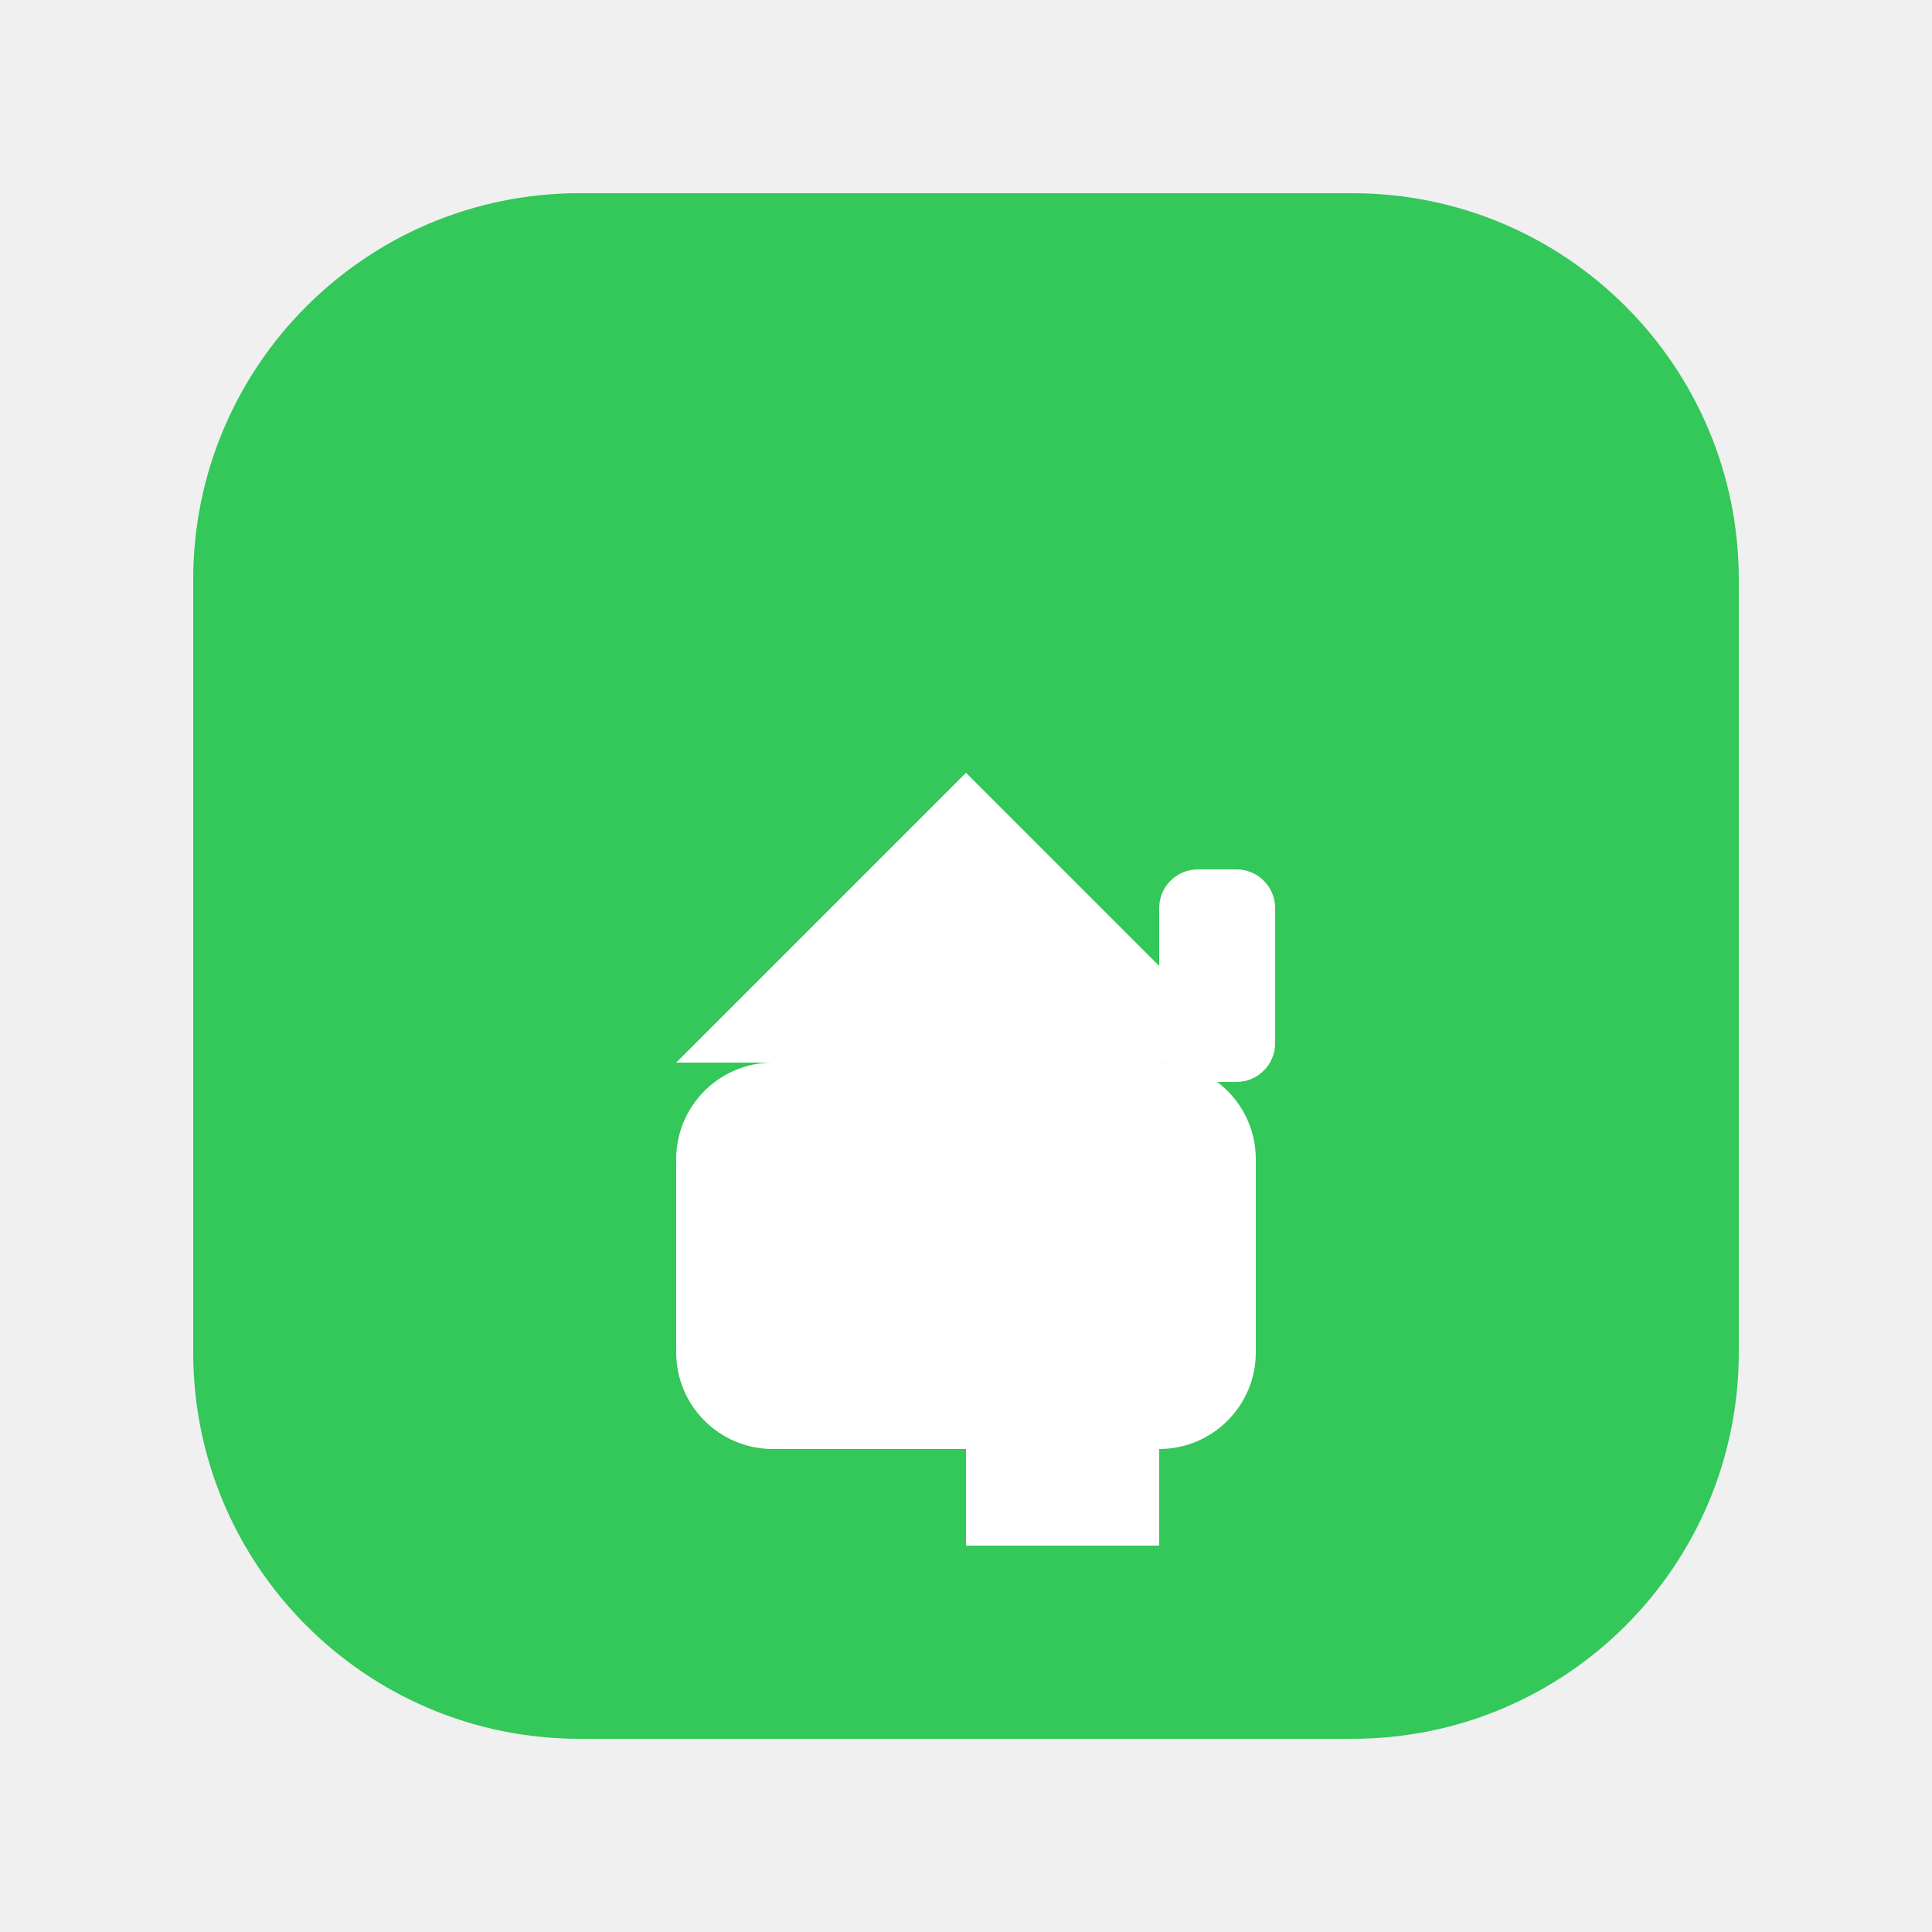
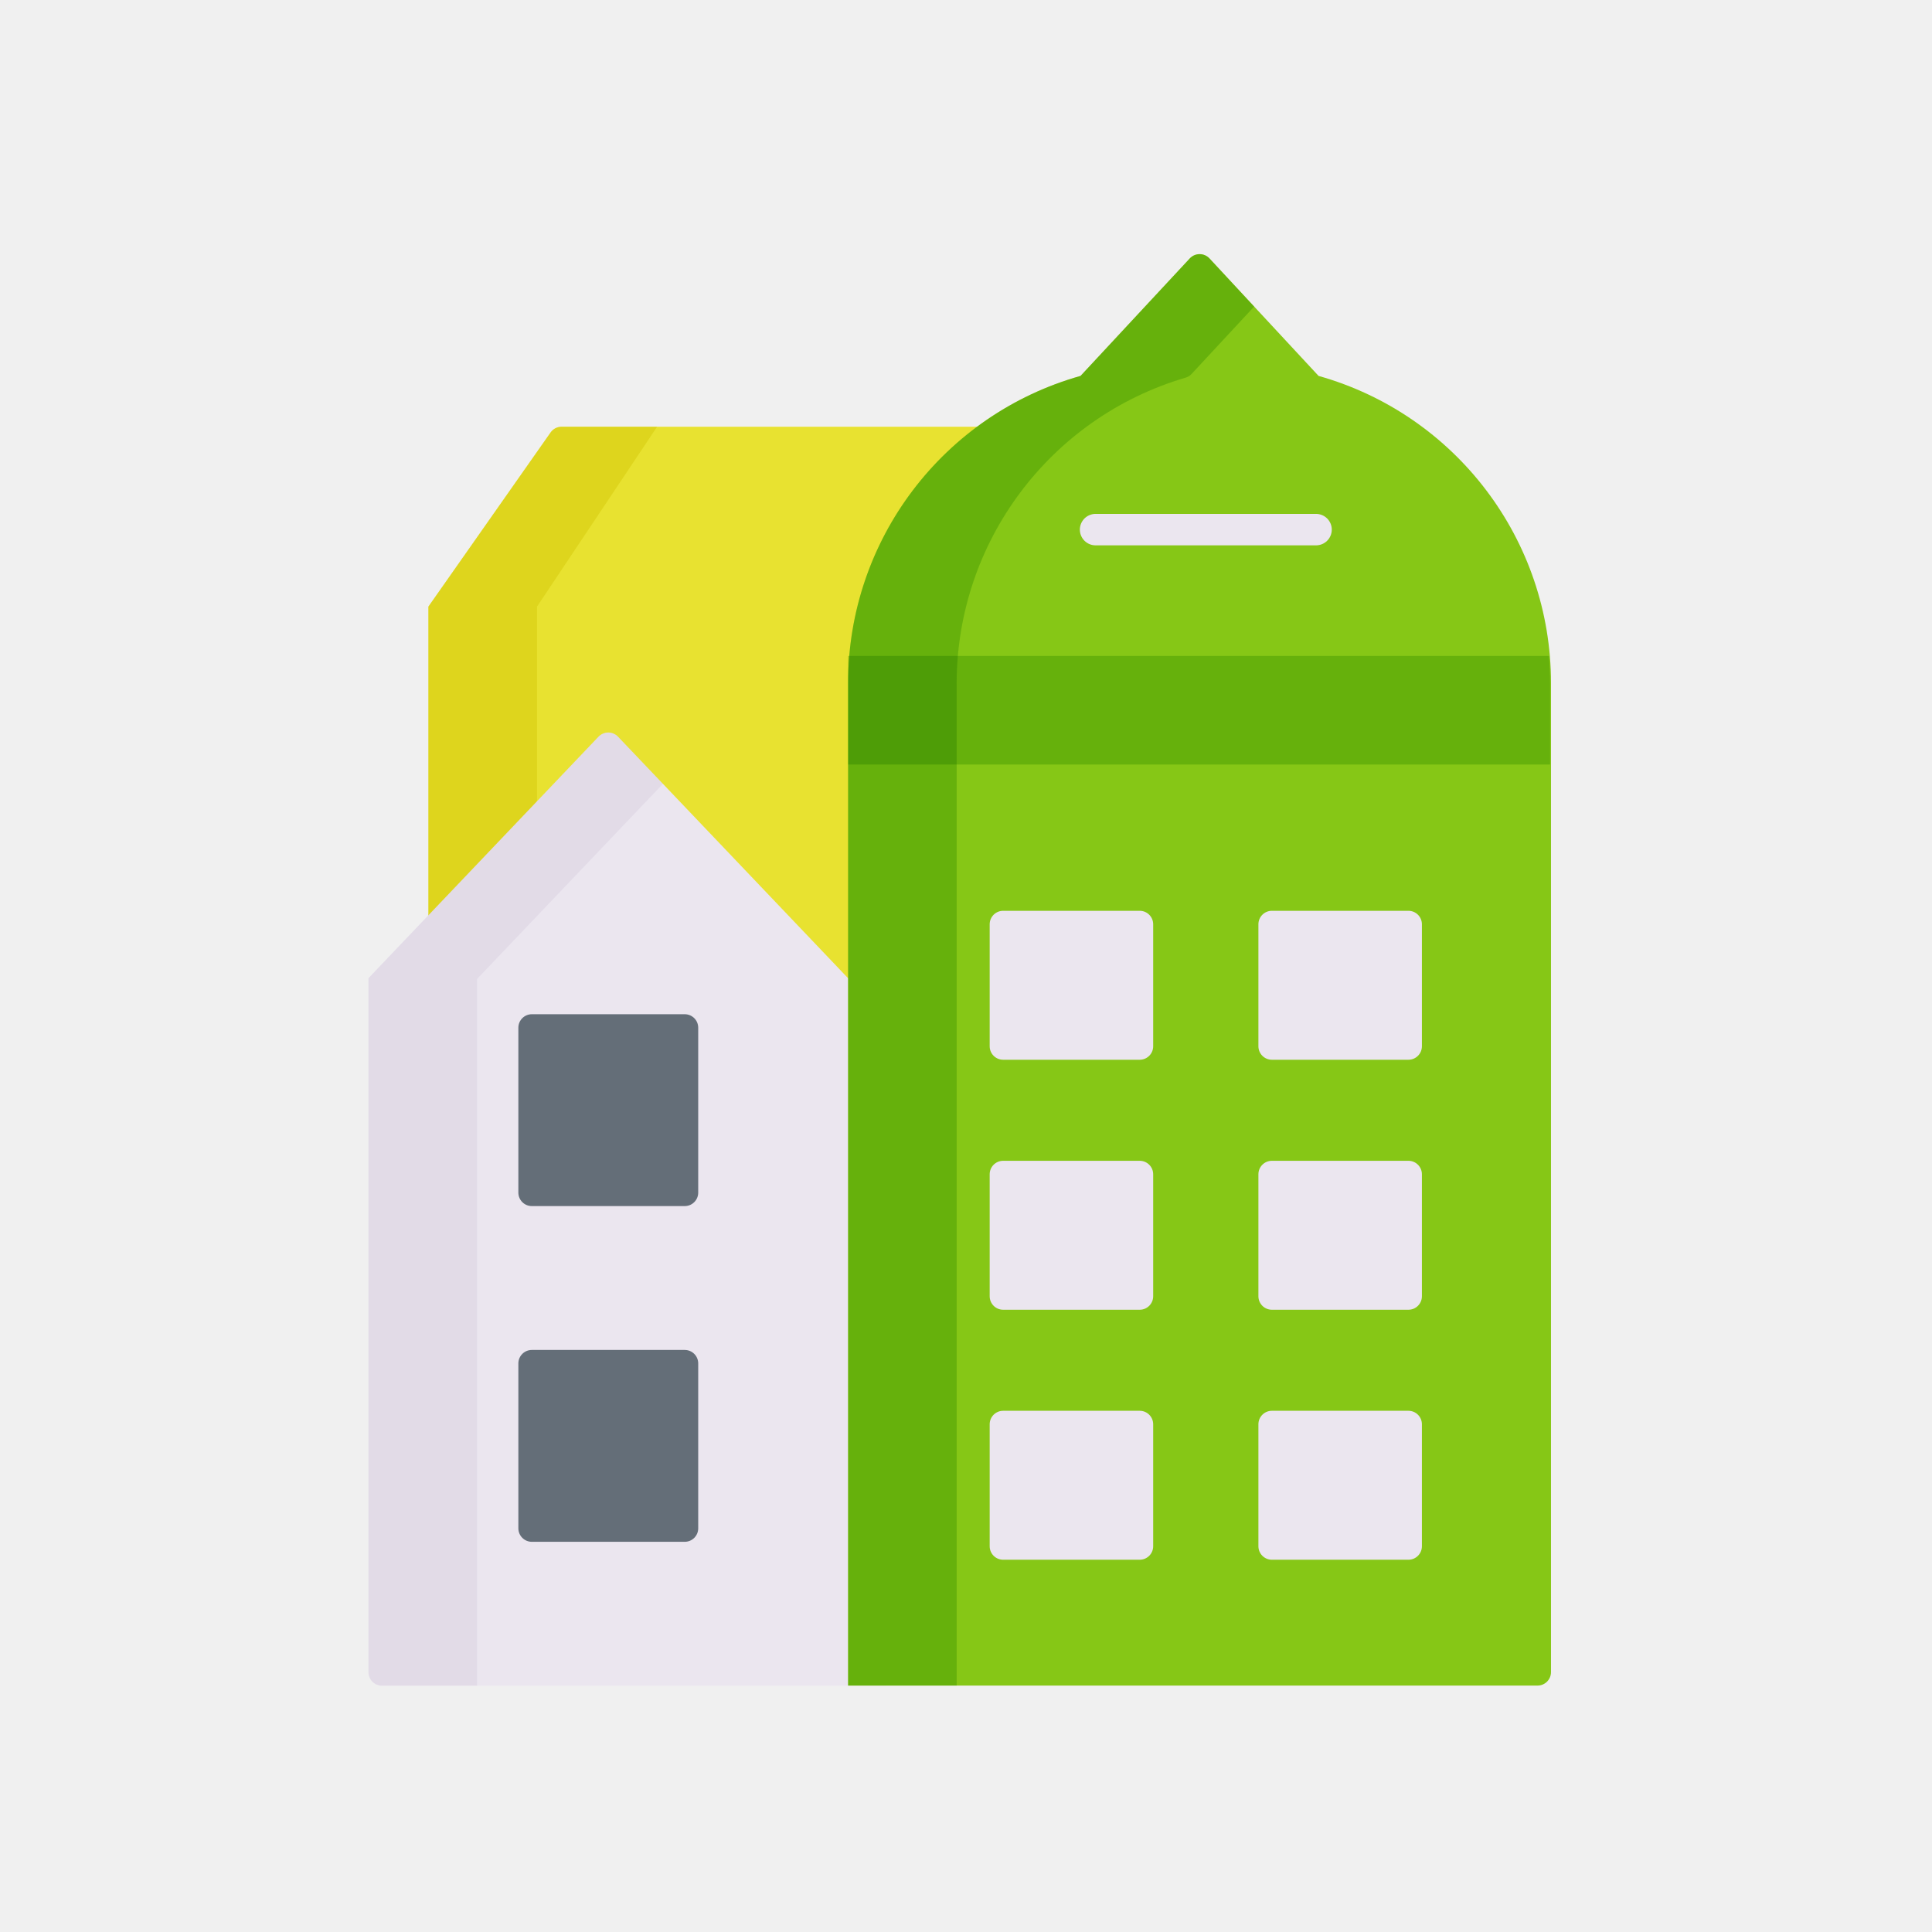
- <svg xmlns="http://www.w3.org/2000/svg" width="200" height="200" viewBox="0 0 200 200" fill="none">
-   <rect x="20" y="20" width="160" height="160" rx="40" fill="#34C759" />
-   <g>
-     <polygon points="70,110 100,80 130,110" fill="#fff" />
-     <rect x="70" y="110" width="60" height="40" rx="10" fill="#fff" />
-     <path d="M100,150 a10,10 0 0,1 20,0 v10 h-20z" fill="#fff" />
-     <rect x="120" y="90" width="12" height="22" rx="4" fill="#fff" />
-   </g>
+ <svg xmlns="http://www.w3.org/2000/svg" width="430" height="430" fill="none" viewBox="0 0 430 430">
+   <path fill="#e8e230" d="M125 94.975a3 3 0 0 0-2.456 1.276L95.35 135.005v84.291h108.97v-84.29l23.51-40.031z" />
+   <path fill="#e8e230" d="M125 94.975a3 3 0 0 0-2.456 1.276L95.35 135.005v84.29h24.17v-84.29l26.73-40.03z" opacity=".5" style="mix-blend-mode:multiply" />
+   <path fill="#ebe6ef" d="m188.75 217.714-51.198-53.75a3 3 0 0 0-4.344 0l-51.198 53.75v154.46a3 3 0 0 0 3 3h112.238v-157.46z" />
+   <path fill="#86c716" d="m293.47 83.665-24.273-26.144a3 3 0 0 0-4.396-.001L240.49 83.665a71 71 0 0 0-51.73 68.33v223.16H342.2a3 3 0 0 0 3-3v-220.16a71 71 0 0 0-51.73-68.33" />
+   <path fill="#86c716" d="M188.76 146.016v24.14H345v-18.16q0-3-.26-6H188.76z" opacity=".5" style="mix-blend-mode:multiply" />
+   <path fill="#ebe6ef" d="M253.66 202.715h-30.39a3 3 0 0 0-3 3v27.15a3 3 0 0 0 3 3h30.39a3 3 0 0 0 3-3v-27.15a3 3 0 0 0-3-3m59.81 0h-30.39a3 3 0 0 0-3 3v27.15a3 3 0 0 0 3 3h30.39a3 3 0 0 0 3-3v-27.15a3 3 0 0 0-3-3m-59.81 55.64h-30.39a3 3 0 0 0-3 3v27.15a3 3 0 0 0 3 3h30.39a3 3 0 0 0 3-3v-27.15a3 3 0 0 0-3-3m59.81 0h-30.39a3 3 0 0 0-3 3v27.15a3 3 0 0 0 3 3h30.39a3 3 0 0 0 3-3v-27.15a3 3 0 0 0-3-3m-59.81 55.641h-30.39a3 3 0 0 0-3 3v27.15a3 3 0 0 0 3 3h30.39a3 3 0 0 0 3-3v-27.15a3 3 0 0 0-3-3m59.81 0h-30.39a3 3 0 0 0-3 3v27.15a3 3 0 0 0 3 3h30.39a3 3 0 0 0 3-3v-27.15a3 3 0 0 0-3-3" />
+   <path stroke="#ebe6ef" stroke-linecap="round" stroke-linejoin="round" stroke-width="7" d="M292.91 117.875h-49.07" />
+   <path fill="#86c716" d="M212.92 152.156a71 71 0 0 1 50.94-68.1 2.9 2.9 0 0 0 1.35-.83l13.93-15-9.943-10.705a3 3 0 0 0-4.395-.001L240.49 83.666a71 71 0 0 0-37.338 25.479 71 71 0 0 0-14.392 42.851v223.16h24.16z" opacity=".5" style="mix-blend-mode:multiply" />
+   <path fill="#646e78" d="M152.4 225.734h-34.03a3 3 0 0 0-3 3v36.7a3 3 0 0 0 3 3h34.03a3 3 0 0 0 3-3v-36.7a3 3 0 0 0-3-3m0 74.721h-34.03a3 3 0 0 0-3 3v36.7a3 3 0 0 0 3 3h34.03a3 3 0 0 0 3-3v-36.7a3 3 0 0 0-3-3" />
+   <path fill="#ebe6ef" d="m106.18 217.884 41.37-43.43-9.998-10.49a3 3 0 0 0-4.344 0l-51.198 53.75v154.46a3 3 0 0 0 3 3h21.17z" opacity=".5" style="mix-blend-mode:multiply" />
</svg>
